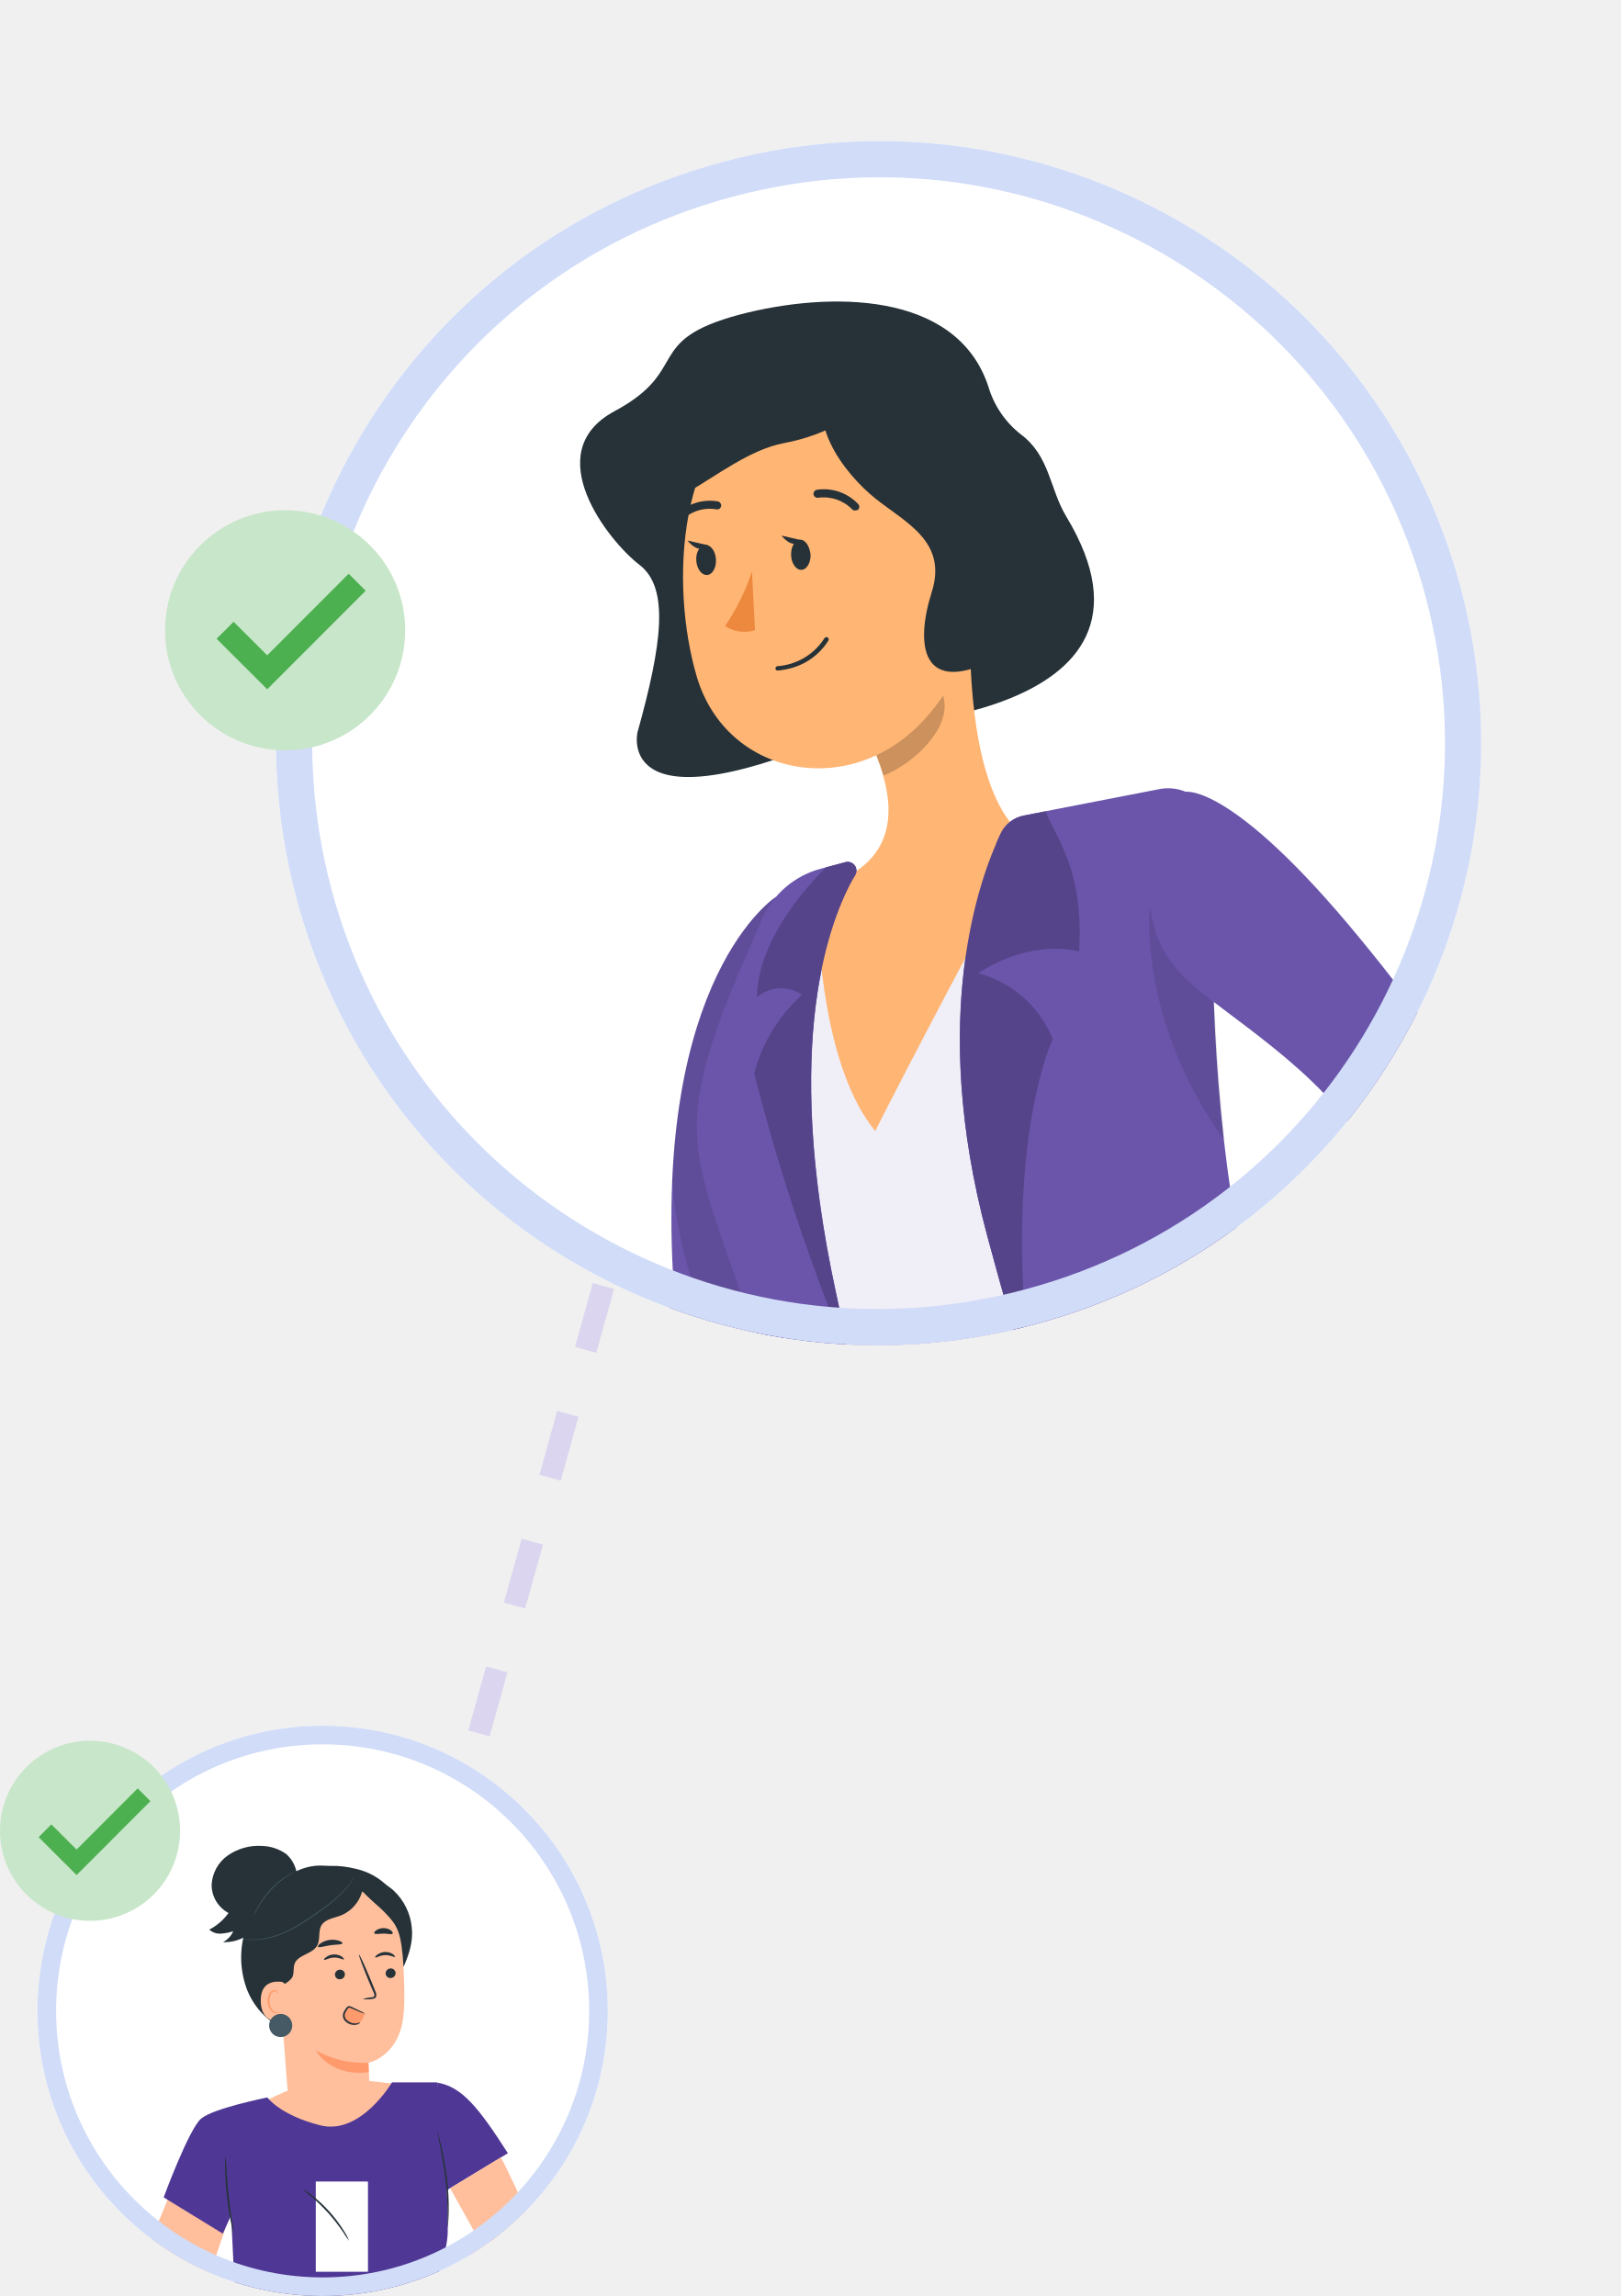
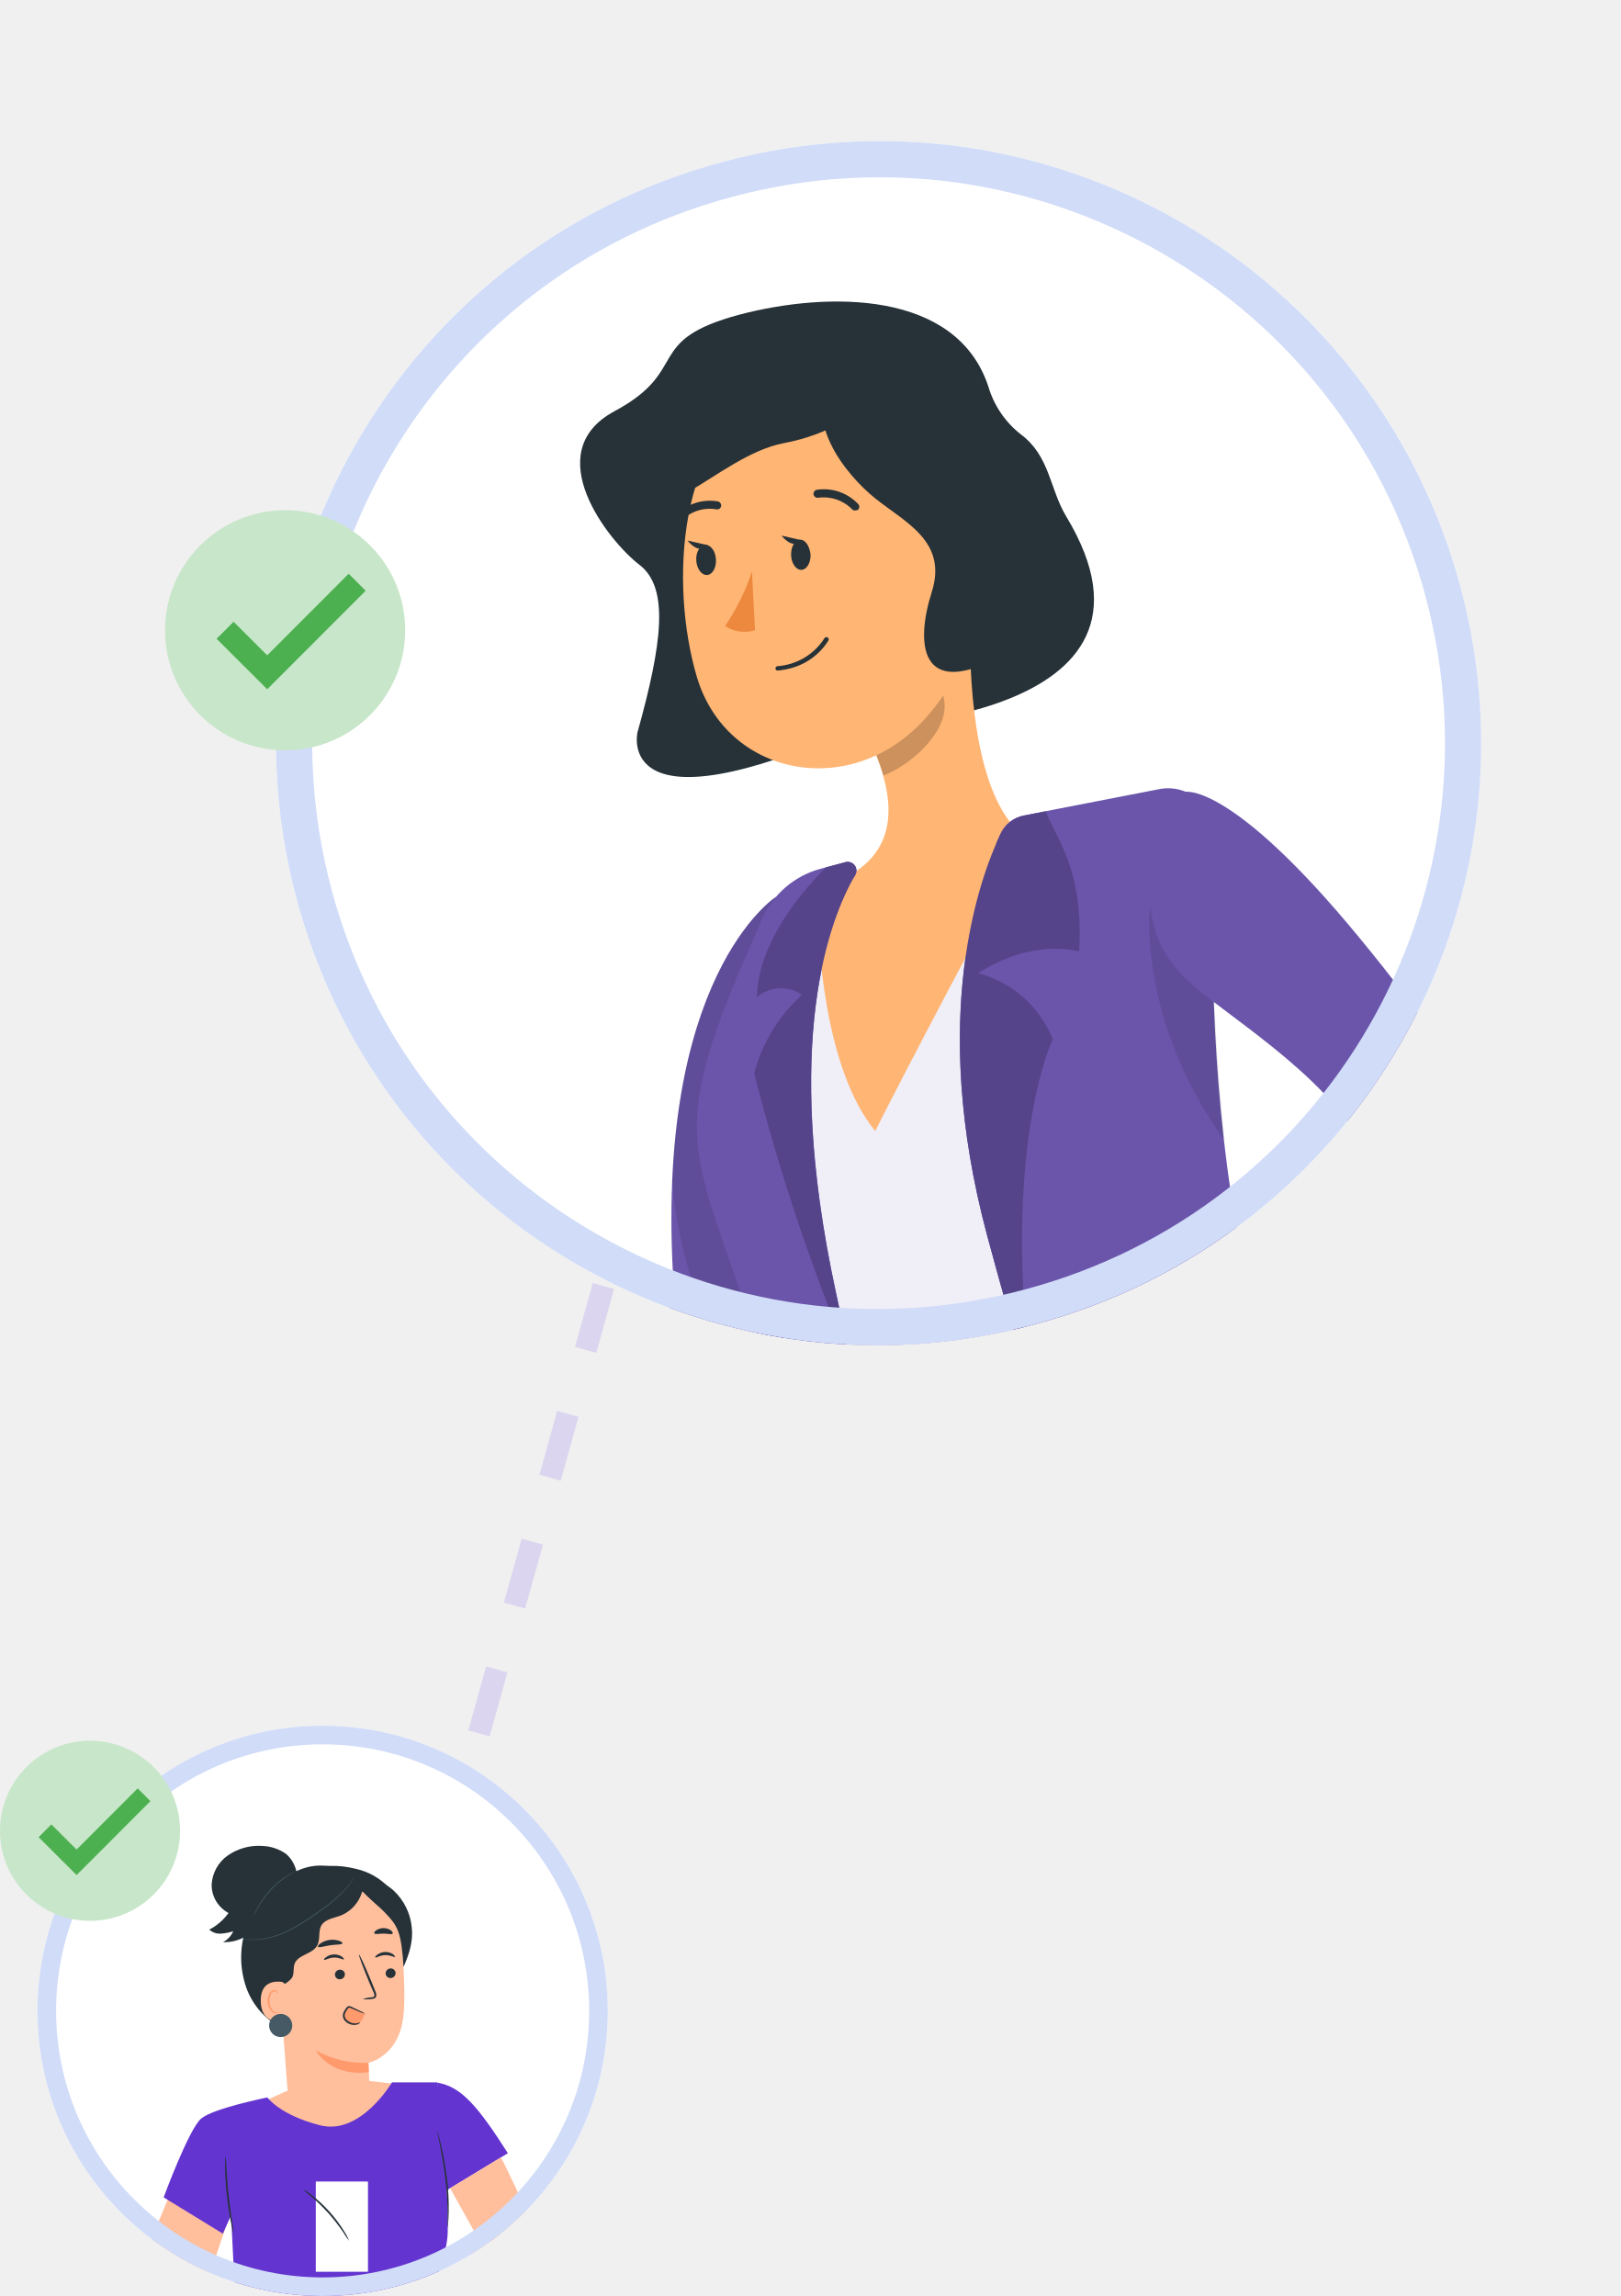
<svg xmlns="http://www.w3.org/2000/svg" width="216" height="306" viewBox="0 0 216 306" fill="none">
  <line x1="80.419" y1="171.395" x2="63.42" y2="232.507" stroke="url(#paint0_linear_7842_6908)" stroke-opacity="0.5" stroke-width="2.946" stroke-dasharray="8.84 8.84" />
  <g clip-path="url(#clip0_7842_6908)">
    <rect x="18.777" y="42.359" width="160.59" height="160.398" rx="80.199" transform="rotate(-15 18.7773 42.3594)" fill="white" />
    <path d="M115.404 219.678C115.404 219.678 126.036 293.733 141.795 362.133C141.795 362.133 167.004 362.544 226.085 336.471C222.109 328.049 219.247 319.145 217.572 309.983C212.789 284.96 212.89 256.373 198.303 232.789C182.164 206.736 170.899 201.225 170.899 201.225L116.736 213.169L115.404 219.678Z" fill="#263238" />
    <path d="M108.347 118.209L153.327 107.415C154.1 107.221 154.907 107.211 155.683 107.387C156.46 107.563 157.184 107.92 157.797 108.428C158.41 108.937 158.894 109.582 159.211 110.313C159.528 111.043 159.668 111.838 159.619 112.633C158.807 128.127 158.955 167.361 177.062 205.191L114.49 221.957L97.814 163.504C97.814 163.504 89.592 152.388 103.259 122.509C103.728 121.455 104.429 120.521 105.31 119.776C106.191 119.032 107.229 118.496 108.347 118.209Z" fill="#6A55AB" />
    <path opacity="0.9" d="M108.347 118.209L153.327 107.415C154.1 107.221 154.907 107.211 155.683 107.387C156.46 107.563 157.184 107.92 157.797 108.428C158.41 108.937 158.894 109.582 159.211 110.313C159.528 111.043 159.668 111.838 159.619 112.633C158.807 128.127 158.955 167.361 177.062 205.191L114.49 221.957L97.814 163.504C97.814 163.504 89.592 152.388 103.259 122.509C103.728 121.455 104.429 120.521 105.31 119.776C106.191 119.032 107.229 118.496 108.347 118.209Z" fill="white" />
    <path d="M62.568 177.225L48.879 175.842L42.227 167.521C42.022 167.265 41.779 167.041 41.508 166.858L27.752 157.138C27.39 156.889 26.951 156.78 26.514 156.829C26.078 156.879 25.674 157.084 25.377 157.407C25.211 157.591 25.085 157.808 25.007 158.043C24.93 158.279 24.901 158.527 24.925 158.774C24.948 159.021 25.023 159.26 25.143 159.477C25.264 159.693 25.428 159.882 25.626 160.032L33.076 165.656L33.61 176C33.657 176.846 33.9 177.67 34.318 178.407C34.737 179.144 35.321 179.774 36.024 180.247L37.258 181.07C37.828 181.454 38.465 181.728 39.135 181.878L47.097 183.607L60.649 186.373L62.568 177.225Z" fill="#FFB573" />
    <path d="M103.391 119.537C103.391 119.537 86.999 130.116 89.803 171.627C89.842 172.245 89.752 172.864 89.538 173.445C89.324 174.026 88.992 174.555 88.561 175C88.13 175.444 87.612 175.794 87.038 176.026C86.464 176.258 85.849 176.368 85.23 176.348L55.584 175.098L54.679 186.072C54.679 186.072 87.231 198.167 99.256 191.904C111.28 185.64 103.391 119.537 103.391 119.537Z" fill="#6A55AB" />
    <path opacity="0.1" d="M89.579 157.359C89.967 162.33 90.992 167.231 92.63 171.94C95.045 178.581 96.99 185.384 98.451 192.298C98.73 192.195 99.001 192.076 99.264 191.94C111.289 185.677 103.391 119.541 103.391 119.541C103.391 119.541 90.844 127.639 89.579 157.359Z" fill="black" />
    <path d="M142.087 68.808C139.879 65.134 139.928 60.752 136.005 57.853C133.951 56.233 132.453 54.014 131.717 51.504C127.472 38.659 110.34 38.844 98.582 41.925C85.617 45.399 92.149 49.294 81.897 54.803C71.645 60.311 81.215 72.219 85.215 75.272C89.214 78.326 88.273 85.709 84.96 97.608C84.96 97.608 81.674 111.439 114.192 96.924C114.192 96.924 158.697 96.29 142.087 68.808Z" fill="#263238" />
    <path d="M129.307 83.857C129.156 92.164 130.223 107.172 136.735 111.579C131.294 117.647 125.084 122.977 118.262 127.436C107.976 121.662 111.94 117.279 111.94 117.279C120.501 113.482 118.969 105.678 116.37 99.698L129.307 83.857Z" fill="#FFB573" />
    <path opacity="0.2" d="M125.887 93.73C125.701 92.254 125.314 90.811 124.737 89.441L116.395 99.663C116.923 100.864 117.371 102.099 117.735 103.359C121.381 101.963 126.195 97.684 125.887 93.73Z" fill="black" />
    <path d="M129.769 68.892C129.639 82.56 129.879 88.351 123.369 95.689C113.57 106.739 96.826 103.605 92.861 90.178C89.291 78.096 90.07 57.717 103.131 51.666C106 50.28 109.178 49.656 112.358 49.854C115.538 50.052 118.614 51.065 121.29 52.795C123.965 54.526 126.151 56.915 127.636 59.734C129.121 62.553 129.856 65.707 129.769 68.892Z" fill="#FFB573" />
    <path d="M133.561 79.499C132.932 82.064 131.313 84.277 129.058 85.652C126.041 87.439 123.637 84.99 123.692 81.672C123.748 78.685 125.401 74.222 128.775 73.703C129.965 73.582 131.154 73.936 132.083 74.69C133.012 75.443 133.605 76.534 133.732 77.723C133.785 78.32 133.727 78.922 133.561 79.499Z" fill="#FFB573" />
    <path d="M117.25 44.656C120.541 48.004 116.646 56.755 104.453 59.061C95.26 60.825 86.343 73.404 84.61 62.63C82.98 52.894 104.602 42.592 117.25 44.656Z" fill="#263238" />
    <path d="M111.405 49.204C106.332 55.58 112.715 63.29 116.717 66.482C120.718 69.675 126.317 72.177 124.174 78.921C122.031 85.665 122.491 93.25 133.28 87.528C144.068 81.805 139.835 71.876 134.278 63.857C128.721 55.838 117.433 41.629 111.405 49.204Z" fill="#263238" />
    <path d="M100.216 76.154C99.364 78.738 98.156 81.191 96.629 83.442C97.214 83.82 97.874 84.066 98.564 84.162C99.254 84.258 99.957 84.202 100.623 83.998L100.216 76.154Z" fill="#ED893E" />
    <path d="M114.103 68.007C114.195 68.008 114.285 67.984 114.364 67.937C114.463 67.833 114.519 67.696 114.52 67.552C114.52 67.409 114.466 67.271 114.367 67.167C113.667 66.43 112.799 65.873 111.837 65.543C110.876 65.213 109.849 65.121 108.844 65.273C108.704 65.31 108.584 65.398 108.507 65.519C108.429 65.64 108.4 65.786 108.425 65.927C108.46 66.062 108.545 66.179 108.662 66.254C108.779 66.329 108.921 66.358 109.058 66.335C109.893 66.224 110.742 66.311 111.537 66.59C112.331 66.869 113.049 67.332 113.631 67.941C113.699 67.987 113.777 68.017 113.859 68.028C113.941 68.04 114.024 68.032 114.103 68.007Z" fill="#263238" />
    <path d="M90.606 69.415C90.696 69.406 90.784 69.383 90.867 69.345C91.459 68.757 92.181 68.317 92.975 68.062C93.77 67.806 94.613 67.743 95.437 67.876C95.506 67.895 95.578 67.9 95.65 67.89C95.721 67.881 95.789 67.858 95.851 67.822C95.913 67.785 95.967 67.737 96.01 67.68C96.053 67.623 96.085 67.558 96.102 67.488C96.129 67.347 96.103 67.202 96.028 67.079C95.954 66.957 95.836 66.867 95.698 66.828C94.696 66.655 93.667 66.724 92.697 67.029C91.726 67.335 90.843 67.868 90.121 68.584C90.067 68.63 90.022 68.687 89.99 68.751C89.957 68.815 89.938 68.884 89.933 68.956C89.927 69.027 89.936 69.099 89.959 69.166C89.981 69.234 90.017 69.297 90.064 69.351C90.135 69.427 90.226 69.482 90.326 69.511C90.426 69.539 90.532 69.54 90.632 69.513L90.606 69.415Z" fill="#263238" />
    <path d="M108.024 73.88C108.075 74.985 107.533 75.899 106.83 75.948C106.126 75.996 105.473 75.123 105.433 73.997C105.394 72.872 105.919 71.962 106.627 71.93C107.335 71.897 107.886 72.781 108.024 73.88Z" fill="#263238" />
    <path d="M95.416 74.567C95.484 75.667 94.947 76.598 94.222 76.635C93.498 76.671 92.865 75.81 92.793 74.693C92.721 73.576 93.284 72.674 93.987 72.625C94.691 72.577 95.377 73.441 95.416 74.567Z" fill="#263238" />
    <path d="M94.326 72.661L91.625 72.039C91.625 72.039 93.104 74.037 94.326 72.661Z" fill="#263238" />
    <path d="M106.857 72.005L104.156 71.383C104.156 71.383 105.635 73.381 106.857 72.005Z" fill="#263238" />
    <path d="M136.468 108.676C135.804 108.8 135.178 109.079 134.641 109.49C134.104 109.901 133.672 110.433 133.379 111.042C130.598 116.838 123.71 135.358 131.553 164.63C137.81 187.982 145.076 209.683 149.382 221.97C149.827 223.251 150.549 224.418 151.497 225.388C152.445 226.358 153.595 227.106 154.866 227.581C156.136 228.055 157.496 228.243 158.847 228.131C160.199 228.02 161.509 227.611 162.685 226.935L186.554 213.216C186.554 213.216 169.573 190.413 164.659 162.681C161.234 143.376 161.372 122.365 161.769 111.387C161.804 110.469 161.632 109.554 161.264 108.711C160.896 107.869 160.342 107.121 159.643 106.523C158.945 105.925 158.121 105.492 157.232 105.258C156.343 105.024 155.412 104.994 154.51 105.17L136.468 108.676Z" fill="#6A55AB" />
    <path d="M112.681 114.899C112.904 114.837 113.14 114.844 113.359 114.918C113.579 114.991 113.771 115.129 113.912 115.312C114.053 115.496 114.137 115.717 114.151 115.948C114.166 116.179 114.112 116.409 113.995 116.609C110.616 122.391 104.177 138.675 111.382 172.086C117.574 200.804 121.699 221.092 123.851 231.666C124.035 232.591 123.992 233.546 123.727 234.451C123.461 235.356 122.98 236.183 122.326 236.861C121.671 237.54 120.862 238.05 119.968 238.348C119.073 238.646 118.12 238.723 117.189 238.572L114.779 238.187C114.779 238.187 113.916 221.919 103.979 188.489C94.043 155.059 88.49 154.816 97.241 132.616C98.097 130.464 100.041 125.976 101.602 122.411C102.315 120.807 103.376 119.381 104.708 118.238C106.04 117.095 107.611 116.263 109.305 115.803L112.681 114.899Z" fill="#6A55AB" />
    <path d="M137.582 111.215L108.81 118.121C108.912 126.326 109.988 142.607 116.64 150.734C116.632 150.702 127.609 129.181 137.582 111.215Z" fill="#FFB573" />
    <path d="M150.174 204.2L169.174 195.788L170.426 197.2C170.783 197.63 171.036 198.136 171.164 198.68C171.291 199.224 171.291 199.79 171.161 200.333C171.032 200.877 170.778 201.383 170.42 201.811C170.061 202.239 169.607 202.578 169.095 202.801L156.538 208.123C155.788 208.444 154.951 208.497 154.166 208.275C153.381 208.053 152.696 207.568 152.226 206.901L150.174 204.2Z" fill="#6A55AB" />
    <path opacity="0.2" d="M150.174 204.2L169.174 195.788L170.426 197.2C170.783 197.63 171.036 198.136 171.164 198.68C171.291 199.224 171.291 199.79 171.161 200.333C171.032 200.877 170.778 201.383 170.42 201.811C170.061 202.239 169.607 202.578 169.095 202.801L156.538 208.123C155.788 208.444 154.951 208.497 154.166 208.275C153.381 208.053 152.696 207.568 152.226 206.901L150.174 204.2Z" fill="black" />
    <path d="M185.648 186.529L183.769 198.305L175.842 207.858C175.339 208.462 175.035 209.207 174.97 209.99C174.904 210.774 175.082 211.558 175.478 212.237C175.753 212.717 176.127 213.132 176.575 213.454C177.023 213.777 177.535 214.001 178.077 214.11L184.034 215.276C184.952 215.46 185.906 215.303 186.717 214.835C187.527 214.367 188.14 213.619 188.439 212.732L190.624 206.274C190.974 205.221 191.109 204.109 191.023 203.003L190.771 200.17L194.436 187.757L185.648 186.529Z" fill="#FFB573" />
    <path opacity="0.1" d="M157.258 117.825L153.203 121.219C153.203 121.219 151.695 136.007 163.215 152.059C162.058 141.331 161.543 130.543 161.672 119.753L157.258 117.825Z" fill="black" />
    <path d="M130.359 129.704C137.813 124.91 143.812 126.816 143.812 126.816C144.452 116.158 141.04 112.231 139.349 108.139L136.476 108.699C135.811 108.824 135.186 109.103 134.649 109.514C134.112 109.925 133.68 110.456 133.387 111.065C130.605 116.862 123.718 135.382 131.561 164.653C133.549 172.073 135.624 179.295 137.709 186.164C133.19 153.188 140.303 138.506 140.303 138.506C139.45 136.362 138.107 134.449 136.379 132.92C134.652 131.391 132.59 130.29 130.359 129.704Z" fill="#6A55AB" />
    <path d="M112.687 114.901L110.078 115.6C106.139 119.557 101.046 125.99 100.86 132.926C101.682 132.205 102.723 131.779 103.815 131.718C104.907 131.656 105.989 131.963 106.887 132.588C103.795 135.38 101.58 139.009 100.51 143.035C103.846 156.168 108.147 169.036 113.378 181.535C112.737 178.491 112.074 175.365 111.356 172.097C104.151 138.686 110.622 122.393 113.969 116.62C114.084 116.422 114.139 116.195 114.126 115.967C114.113 115.739 114.033 115.52 113.897 115.336C113.76 115.153 113.572 115.014 113.357 114.937C113.142 114.859 112.909 114.847 112.687 114.901Z" fill="#6A55AB" />
    <path opacity="0.2" d="M130.359 129.704C137.813 124.91 143.812 126.816 143.812 126.816C144.452 116.158 141.04 112.231 139.349 108.139L136.476 108.699C135.811 108.824 135.186 109.103 134.649 109.514C134.112 109.925 133.68 110.456 133.387 111.065C130.605 116.862 123.718 135.382 131.561 164.653C133.549 172.073 135.624 179.295 137.709 186.164C133.19 153.188 140.303 138.506 140.303 138.506C139.45 136.362 138.107 134.449 136.379 132.92C134.652 131.391 132.59 130.29 130.359 129.704Z" fill="black" />
    <path opacity="0.2" d="M112.687 114.901L110.078 115.6C106.139 119.557 101.046 125.99 100.86 132.926C101.682 132.205 102.723 131.779 103.815 131.718C104.907 131.656 105.989 131.963 106.887 132.588C103.795 135.38 101.58 139.009 100.51 143.035C103.846 156.168 108.147 169.036 113.378 181.535C112.737 178.491 112.074 175.365 111.356 172.097C104.151 138.686 110.622 122.393 113.969 116.62C114.084 116.422 114.139 116.195 114.126 115.967C114.113 115.739 114.033 115.52 113.897 115.336C113.76 115.153 113.572 115.014 113.357 114.937C113.142 114.859 112.909 114.847 112.687 114.901Z" fill="black" />
    <path d="M157.976 105.534C157.976 105.534 164.088 104.211 181.17 124.977C198.253 145.743 206.949 160.979 193.712 193.767L183.623 191.926C183.623 191.926 186.996 167.723 183.578 156.859C180.16 145.995 167.02 137.788 160.029 132.18C155.197 128.301 148.796 121.242 157.976 105.534Z" fill="#6A55AB" />
    <path d="M105.327 89.075C104.78 89.22 104.222 89.317 103.657 89.365C103.619 89.369 103.581 89.365 103.544 89.354C103.507 89.343 103.473 89.324 103.443 89.3C103.414 89.275 103.39 89.245 103.372 89.21C103.355 89.176 103.344 89.139 103.342 89.1C103.342 89.025 103.368 88.952 103.417 88.894C103.465 88.837 103.532 88.798 103.607 88.785C104.867 88.698 106.089 88.317 107.176 87.674C108.263 87.031 109.185 86.142 109.867 85.08C109.885 85.044 109.91 85.012 109.94 84.986C109.971 84.96 110.006 84.939 110.044 84.927C110.082 84.914 110.122 84.909 110.162 84.912C110.202 84.915 110.241 84.926 110.277 84.944C110.312 84.962 110.344 84.987 110.371 85.017C110.397 85.047 110.417 85.082 110.429 85.12C110.442 85.158 110.447 85.198 110.444 85.238C110.441 85.278 110.431 85.317 110.413 85.353C109.262 87.204 107.439 88.537 105.327 89.075Z" fill="#263238" />
  </g>
  <rect x="21.731" y="44.065" width="155.766" height="155.574" rx="77.787" transform="rotate(-15 21.7314 44.0649)" stroke="#D1DCF8" stroke-width="4.824" />
  <path d="M54 84C54 92.836 46.836 100 38 100C29.164 100 22 92.836 22 84C22 75.164 29.164 68 38 68C46.836 68 54 75.164 54 84Z" fill="#C8E6C9" />
  <path d="M46.467 76.469L35.611 87.338L31.13 82.869L28.867 85.131L35.614 91.862L48.73 78.731L46.467 76.469Z" fill="#4CAF50" />
  <g clip-path="url(#clip1_7842_6908)">
    <rect x="5" y="230" width="76" height="76" rx="38" fill="white" />
    <path d="M22.944 291.727L18.296 302.912L9.862 297.708L6.387 301.211C6.387 301.211 16.876 313.352 21.816 312.496C25.455 311.878 30.004 297.03 30.004 297.03L22.944 291.727Z" fill="#FFBF9D" />
    <path d="M9.821 298.333C9.971 297.198 9.822 296.044 9.389 294.985C8.679 293.488 8.129 292.424 7.774 291.56C7.419 290.695 7.064 290.099 6.478 290.927C5.891 291.755 6.278 292.82 6.673 293.529C7.069 294.239 7.501 294.589 6.792 294.944C6.082 295.299 4.19 294.553 3.284 294.08C1.926 293.47 0.517 292.981 -0.928 292.62C-2.07 292.347 -2.347 292.897 -2.347 292.897C-2.504 292.769 -2.69 292.68 -2.889 292.639C-3.088 292.598 -3.293 292.605 -3.489 292.66C-3.58 292.672 -3.668 292.705 -3.744 292.756C-3.821 292.808 -3.884 292.877 -3.928 292.958C-3.972 293.039 -3.997 293.129 -4 293.221C-4.002 293.313 -3.983 293.405 -3.944 293.488L-3.63 293.761C-3.717 293.832 -3.789 293.92 -3.839 294.021C-3.889 294.121 -3.917 294.232 -3.921 294.344C-3.924 294.457 -3.903 294.568 -3.859 294.672C-3.815 294.776 -3.749 294.868 -3.666 294.944C-3.038 295.535 -0.004 297.218 -0.004 297.218C-0.004 297.218 -2.438 296.072 -3.029 296.149C-3.621 296.227 -3.484 296.864 -3.157 297.059C-2.829 297.255 2.593 300.13 3.303 300.644C4.012 301.158 7.151 301.867 7.151 301.867L9.821 298.333Z" fill="#FFBF9D" />
    <path d="M7.009 298.585C7.009 298.585 6.791 298.467 6.613 298.13C6.394 297.688 6.317 297.189 6.39 296.702C6.47 296.226 6.623 295.765 6.845 295.337C7.009 295.014 7.132 294.823 7.159 294.837C7.186 294.85 7.123 295.064 7 295.405C6.836 295.835 6.717 296.28 6.645 296.733C6.579 297.179 6.626 297.634 6.781 298.057C6.891 298.376 7.036 298.558 7.009 298.585Z" fill="#FF9A6C" />
    <path d="M20.217 306.225C19.69 305.788 19.263 305.243 18.962 304.628C18.595 304.052 18.358 303.404 18.266 302.727C18.334 302.704 18.63 303.555 19.175 304.515C19.721 305.474 20.272 306.18 20.217 306.225Z" fill="#FF9A6C" />
    <path d="M43.399 248.667C40.916 248.422 38.823 249.518 36.854 251.042C34.888 252.608 33.448 254.738 32.728 257.146C31.916 259.665 31.947 262.379 32.814 264.879C33.255 266.12 33.943 267.259 34.836 268.226C35.73 269.194 36.811 269.969 38.014 270.506C41.316 271.907 45.36 271.056 48.066 268.687C50.773 266.317 52.16 262.65 52.042 259.061C52.003 256.57 51.178 254.155 49.686 252.161C48.935 251.175 47.989 250.355 46.908 249.75C45.826 249.145 44.632 248.769 43.399 248.645" fill="#263238" />
    <path d="M36.995 257.495C37.29 256.531 37.076 255.494 37.149 254.488C37.313 252.278 38.969 250.394 40.938 249.403C42.781 248.493 45.11 248.493 47.448 249.071C49.071 249.44 50.554 250.265 51.724 251.45C52.472 252.256 53.016 253.23 53.31 254.289C53.605 255.349 53.641 256.464 53.416 257.541L42.098 256.685C41.159 257.68 40.063 258.514 38.855 259.155C38.5 259.344 38.102 259.436 37.7 259.424C37.501 259.411 37.31 259.343 37.149 259.226C36.988 259.109 36.864 258.949 36.79 258.764C36.644 258.368 36.867 257.914 36.995 257.495Z" fill="#263238" />
    <path d="M47.908 252.134L38.269 254.886C37.814 254.945 37.397 255.175 37.103 255.528C36.81 255.882 36.661 256.333 36.686 256.792L38.274 277.958C38.383 279.404 38.965 280.774 39.93 281.856L40.949 282.993C41.48 283.598 42.154 284.06 42.909 284.338C43.664 284.617 44.476 284.702 45.273 284.587C46.069 284.472 46.824 284.159 47.47 283.679C48.115 283.198 48.63 282.564 48.968 281.833C49.053 281.652 49.116 281.461 49.155 281.265C49.155 281.074 49.214 280.942 49.214 280.783L49.255 278.704C49.218 276.812 49.1 274.896 49.105 274.915C49.109 274.933 53.071 274.128 53.74 268.897C54.072 266.299 53.813 262.073 53.49 258.594C53.199 255.478 51.011 251.711 47.908 252.134Z" fill="#FFBF9D" />
    <path d="M52.723 262.929C52.731 263.103 52.67 263.273 52.553 263.403C52.437 263.532 52.274 263.61 52.1 263.621C52.016 263.631 51.93 263.624 51.848 263.6C51.767 263.576 51.691 263.536 51.625 263.482C51.559 263.428 51.505 263.361 51.465 263.286C51.426 263.211 51.402 263.128 51.395 263.043C51.388 262.869 51.449 262.698 51.565 262.568C51.681 262.438 51.844 262.359 52.018 262.347C52.103 262.338 52.188 262.347 52.27 262.371C52.352 262.396 52.427 262.436 52.493 262.491C52.559 262.545 52.613 262.611 52.652 262.687C52.692 262.762 52.716 262.845 52.723 262.929Z" fill="#263238" />
    <path d="M52.655 260.813C52.573 260.904 52.059 260.545 51.34 260.567C50.621 260.59 50.107 260.968 50.026 260.881C49.944 260.795 50.066 260.681 50.289 260.508C50.595 260.284 50.961 260.159 51.34 260.149C51.713 260.14 52.08 260.247 52.391 260.454C52.591 260.613 52.655 260.772 52.655 260.813Z" fill="#263238" />
    <path d="M45.966 263.094C45.973 263.267 45.913 263.436 45.797 263.566C45.681 263.695 45.52 263.774 45.347 263.785C45.262 263.795 45.176 263.788 45.094 263.765C45.012 263.741 44.936 263.701 44.87 263.647C44.804 263.593 44.749 263.526 44.709 263.451C44.669 263.375 44.645 263.293 44.637 263.208C44.63 263.033 44.691 262.863 44.807 262.733C44.924 262.603 45.086 262.523 45.261 262.512C45.345 262.502 45.431 262.51 45.513 262.534C45.594 262.559 45.67 262.599 45.736 262.654C45.802 262.708 45.856 262.775 45.896 262.851C45.935 262.926 45.959 263.009 45.966 263.094Z" fill="#263238" />
    <path d="M45.835 261.137C45.753 261.228 45.239 260.869 44.52 260.892C43.801 260.914 43.288 261.292 43.206 261.206C43.124 261.119 43.242 261.01 43.469 260.833C43.774 260.608 44.142 260.484 44.52 260.478C44.892 260.464 45.259 260.569 45.566 260.778C45.78 260.942 45.862 261.096 45.835 261.137Z" fill="#263238" />
    <path d="M48.349 266.436C48.724 266.305 49.113 266.223 49.509 266.19C49.691 266.19 49.864 266.127 49.891 265.999C49.899 265.809 49.85 265.62 49.75 265.458C49.563 265.003 49.368 264.548 49.168 264.093C48.353 262.128 47.758 260.509 47.835 260.477C47.912 260.445 48.64 262.01 49.454 263.975L50.014 265.367C50.138 265.583 50.18 265.837 50.132 266.081C50.108 266.147 50.069 266.206 50.019 266.254C49.968 266.302 49.907 266.338 49.841 266.359C49.739 266.39 49.633 266.408 49.527 266.413C49.137 266.47 48.741 266.478 48.349 266.436Z" fill="#263238" />
    <path d="M49.109 274.917C46.66 275.028 44.229 274.457 42.086 273.266C42.086 273.266 43.946 276.818 49.141 276.172L49.109 274.917Z" fill="#FF9A6C" />
    <path d="M45.638 259.003C45.569 259.203 44.85 259.13 44.014 259.257C43.177 259.385 42.499 259.635 42.38 259.462C42.326 259.38 42.44 259.194 42.708 259.007C43.068 258.763 43.479 258.604 43.909 258.543C44.34 258.483 44.779 258.522 45.192 258.657C45.506 258.762 45.665 258.912 45.638 259.003Z" fill="#263238" />
    <path d="M52.33 257.701C52.212 257.865 51.712 257.701 51.116 257.701C50.52 257.701 50.019 257.842 49.897 257.674C49.846 257.596 49.897 257.428 50.133 257.269C50.423 257.073 50.764 256.969 51.113 256.969C51.463 256.969 51.804 257.073 52.094 257.269C52.312 257.451 52.385 257.619 52.33 257.701Z" fill="#263238" />
    <path d="M35.115 256.063C35.92 253.01 40.069 248.643 43.225 248.712L48.393 251.473C48.271 252.337 47.919 253.152 47.373 253.832C46.827 254.512 46.107 255.033 45.291 255.339C44.413 255.653 43.348 255.794 42.857 256.572C42.366 257.35 42.73 258.496 42.266 259.301C41.629 260.452 39.723 260.493 39.263 261.721C39.059 262.258 39.209 262.881 39 263.418C38.718 264.128 36.998 265.097 36.27 264.905C35.542 264.714 35.465 263.468 35.197 262.831C34.861 262.112 34.782 261.3 34.974 260.53C35.21 259.078 34.728 257.532 35.115 256.063Z" fill="#263238" />
    <path d="M38.431 265.468C38.431 265.082 37.945 264.181 37.558 264.136C36.53 264.004 34.692 264.136 34.751 266.742C34.838 270.29 38.39 269.471 38.39 269.371C38.39 269.271 38.477 266.806 38.431 265.468Z" fill="#FFBF9D" />
    <path d="M37.272 268.064C37.272 268.064 37.209 268.109 37.109 268.159C36.963 268.218 36.8 268.218 36.654 268.159C36.276 268.032 35.949 267.445 35.912 266.795C35.894 266.483 35.947 266.172 36.067 265.885C36.096 265.772 36.153 265.669 36.233 265.584C36.312 265.499 36.412 265.435 36.522 265.398C36.592 265.377 36.667 265.382 36.735 265.411C36.802 265.44 36.857 265.492 36.89 265.557C36.94 265.657 36.918 265.73 36.936 265.735C36.954 265.739 37.013 265.671 36.981 265.525C36.955 265.44 36.905 265.364 36.836 265.307C36.786 265.271 36.73 265.245 36.671 265.231C36.612 265.217 36.55 265.215 36.49 265.225C36.345 265.257 36.211 265.326 36.1 265.425C35.99 265.524 35.906 265.649 35.858 265.789C35.715 266.101 35.65 266.443 35.667 266.785C35.708 267.5 36.09 268.15 36.604 268.296C36.7 268.322 36.8 268.326 36.898 268.308C36.995 268.29 37.088 268.25 37.168 268.191C37.268 268.15 37.286 268.068 37.272 268.064Z" fill="#FF9A6C" />
    <path d="M47.285 250.498C47.713 251.917 50.014 253.614 51.07 254.669C53.053 256.68 53.462 257.366 53.776 262.152C54.527 260.441 55.077 258.777 54.882 256.916C54.712 255.033 53.857 253.277 52.48 251.981C51.789 251.347 50.96 250.882 50.058 250.624C49.156 250.366 48.207 250.321 47.285 250.493" fill="#263238" />
    <path d="M38.144 247.093C37.217 246.435 36.118 246.062 34.982 246.019C33.349 245.9 31.725 246.343 30.379 247.274C29.741 247.717 29.214 248.299 28.837 248.978C28.46 249.656 28.244 250.412 28.204 251.186C28.201 251.959 28.408 252.719 28.804 253.382C29.2 254.046 29.77 254.589 30.452 254.953C29.788 255.886 28.909 256.645 27.891 257.168C28.097 257.355 28.34 257.499 28.603 257.592C28.866 257.684 29.145 257.722 29.424 257.705C29.987 257.671 30.544 257.564 31.079 257.386C30.81 258.016 30.327 258.53 29.715 258.838C30.648 258.879 31.576 258.677 32.408 258.251C33.218 257.833 33.972 257.314 34.65 256.704C36.761 254.983 38.455 252.806 39.604 250.336C39.605 249.723 39.475 249.116 39.223 248.557C38.971 247.998 38.603 247.498 38.144 247.093Z" fill="#263238" />
    <path d="M38.948 269.843C38.968 270.147 38.899 270.451 38.747 270.715C38.596 270.98 38.369 271.193 38.096 271.329C37.823 271.465 37.516 271.517 37.214 271.478C36.911 271.439 36.627 271.312 36.397 271.112C36.167 270.911 36.002 270.648 35.921 270.354C35.841 270.059 35.85 269.748 35.947 269.459C36.044 269.17 36.224 268.916 36.465 268.729C36.706 268.543 36.997 268.431 37.301 268.41C37.503 268.396 37.706 268.422 37.899 268.486C38.091 268.55 38.269 268.652 38.422 268.785C38.574 268.918 38.7 269.08 38.79 269.262C38.88 269.443 38.934 269.641 38.948 269.843Z" fill="#455A64" />
    <path d="M33.754 255.433C35.178 252.222 37.393 250.239 39.544 249.352L33.754 255.433Z" fill="#263238" />
    <path d="M39.544 249.352C39.449 249.412 39.349 249.463 39.244 249.506C39.049 249.602 38.789 249.747 38.439 249.961C37.579 250.491 36.796 251.139 36.115 251.885C35.433 252.632 34.84 253.455 34.345 254.337C34.159 254.678 34.009 254.956 33.913 255.151C33.867 255.254 33.814 255.352 33.754 255.447C33.784 255.338 33.825 255.233 33.877 255.133C33.959 254.928 34.1 254.646 34.282 254.301C34.762 253.402 35.352 252.567 36.037 251.812C36.724 251.058 37.522 250.413 38.403 249.897C38.669 249.743 38.944 249.605 39.226 249.483C39.33 249.433 39.436 249.389 39.544 249.352Z" fill="#455A64" />
    <path d="M31.859 258.292C31.859 258.292 31.859 258.292 31.905 258.292L32.041 258.319C32.16 258.347 32.337 258.379 32.564 258.415C33.208 258.505 33.86 258.517 34.507 258.451C35.466 258.35 36.406 258.116 37.3 257.755C38.394 257.309 39.442 256.757 40.429 256.109C41.489 255.431 42.476 254.744 43.354 254.107C44.131 253.535 44.866 252.907 45.551 252.229C46.011 251.768 46.434 251.272 46.816 250.746C46.952 250.564 47.052 250.409 47.121 250.291L47.198 250.177L47.225 250.141C47.225 250.141 47.225 250.141 47.225 250.186L47.153 250.304C47.066 250.462 46.971 250.614 46.866 250.759C46.496 251.297 46.08 251.802 45.624 252.269C44.943 252.96 44.21 253.597 43.431 254.175C42.554 254.83 41.566 255.508 40.502 256.191C39.507 256.841 38.452 257.392 37.35 257.837C36.447 258.196 35.497 258.424 34.529 258.515C33.877 258.575 33.22 258.552 32.574 258.447C32.346 258.406 32.173 258.365 32.055 258.333L31.923 258.292H31.859Z" fill="#455A64" />
    <path d="M48.625 268.421C48.508 268.727 48.355 269.019 48.17 269.29C47.977 269.562 47.696 269.76 47.374 269.849C47.17 269.888 46.96 269.88 46.759 269.827C46.558 269.773 46.372 269.675 46.214 269.54C46.025 269.397 45.885 269.198 45.814 268.971C45.771 268.753 45.794 268.526 45.882 268.321C45.972 268.119 46.082 267.927 46.21 267.748C46.269 267.638 46.361 267.551 46.474 267.498C46.605 267.468 46.742 267.488 46.86 267.552C47.511 267.807 48.02 268.13 48.648 268.421" fill="#FF9A6C" />
    <path d="M47.991 269.567C47.991 269.567 47.941 269.658 47.786 269.744C47.561 269.852 47.311 269.894 47.063 269.867C46.688 269.831 46.335 269.671 46.062 269.412C45.887 269.26 45.764 269.056 45.712 268.83C45.669 268.584 45.709 268.331 45.826 268.111C45.935 267.906 46.064 267.712 46.212 267.533C46.255 267.476 46.312 267.43 46.377 267.402C46.442 267.373 46.514 267.362 46.585 267.37C46.697 267.391 46.804 267.429 46.904 267.483L47.85 267.938C48.15 268.056 48.436 268.208 48.7 268.393C48.385 268.324 48.079 268.215 47.791 268.07L46.822 267.661C46.744 267.618 46.659 267.589 46.572 267.574C46.499 267.574 46.458 267.574 46.394 267.661C46.264 267.828 46.148 268.006 46.048 268.193C45.951 268.365 45.916 268.566 45.948 268.761C45.991 268.937 46.086 269.096 46.221 269.216C46.451 269.443 46.744 269.594 47.063 269.649C47.381 269.703 47.708 269.659 48 269.521L47.991 269.567Z" fill="#263238" />
    <path d="M54.043 277.888L48.894 277.297L38.191 278.68L33.273 280.931L39.942 286.586L48.685 285.103L52.524 282.692L54.043 277.888Z" fill="#FFBF9D" />
-     <path d="M35.627 279.533C35.263 279.624 28.454 280.988 26.816 282.348C25.179 283.709 21.812 292.856 21.812 292.856L29.7 297.692L30.801 295.24L31.433 308.227C31.433 308.227 26.689 314.286 26.957 314.881C27.279 315.579 27.676 316.239 28.14 316.851C29.547 318.712 31.386 320.201 33.498 321.191C37.66 323.174 46.526 326.331 53.718 321.646L55.451 309.86C55.451 309.86 59.672 301.867 59.672 297.323C59.672 296.295 59.709 294.689 59.599 292.856C59.231 286.62 58.312 277.531 58.312 277.531H52.239C52.239 277.531 48.073 284.614 42.687 283.254C37.301 281.894 35.627 279.533 35.627 279.533Z" fill="#4F3895" />
-     <path d="M58.309 277.57C61.493 278.098 63.717 280.754 67.688 286.973L58.309 292.65V277.57Z" fill="#4F3895" />
+     <path d="M35.627 279.533C35.263 279.624 28.454 280.988 26.816 282.348C25.179 283.709 21.812 292.856 21.812 292.856L29.7 297.692L30.801 295.24L31.433 308.227C31.433 308.227 26.689 314.286 26.957 314.881C27.279 315.579 27.676 316.239 28.14 316.851C29.547 318.712 31.386 320.201 33.498 321.191C37.66 323.174 46.526 326.331 53.718 321.646L55.451 309.86C55.451 309.86 59.672 301.867 59.672 297.323C59.672 296.295 59.709 294.689 59.599 292.856C59.231 286.62 58.312 277.531 58.312 277.531H52.239C52.239 277.531 48.073 284.614 42.687 283.254C37.301 281.894 35.627 279.533 35.627 279.533Z" fill="#6434D0" />
+     <path d="M58.309 277.57C61.493 278.098 63.717 280.754 67.688 286.973L58.309 292.65V277.57Z" fill="#6434D0" />
    <path d="M30.051 287.344C30.015 287.479 30.002 287.618 30.01 287.758C30.01 288.022 30.01 288.404 30.01 288.877C30.01 289.823 30.083 291.151 30.233 292.566C30.383 293.98 30.597 295.295 30.784 296.205C30.875 296.66 30.956 297.046 31.025 297.301C31.049 297.438 31.09 297.571 31.148 297.697C31.112 297.186 31.044 296.679 30.943 296.178C30.797 295.245 30.615 293.958 30.461 292.538C30.306 291.119 30.224 289.809 30.174 288.868C30.163 288.358 30.122 287.849 30.051 287.344Z" fill="#263238" />
    <path d="M58.309 284.031C58.309 284.202 58.332 284.372 58.377 284.536C58.445 284.909 58.532 285.364 58.636 285.901C58.855 287.052 59.155 288.63 59.368 290.418C59.546 291.928 59.64 293.446 59.651 294.967V296.354C59.631 296.525 59.631 296.697 59.651 296.868C59.695 296.702 59.718 296.531 59.719 296.359C59.751 296.031 59.778 295.558 59.796 294.994C59.833 293.459 59.76 291.924 59.578 290.4C59.389 288.878 59.121 287.368 58.777 285.874C58.645 285.3 58.532 284.841 58.445 284.509C58.417 284.345 58.371 284.185 58.309 284.031Z" fill="#263238" />
    <path d="M49.006 290.773H42.105V302.728H49.006V290.773Z" fill="white" />
    <path d="M49.018 302.75H42.086V290.773H49.018V302.75Z" fill="white" />
    <path d="M46.53 298.662C46.252 298.301 45.996 297.924 45.761 297.534C45.15 296.628 44.478 295.765 43.751 294.95C43.021 294.139 42.237 293.379 41.404 292.675C41.041 292.394 40.696 292.09 40.371 291.766C40.777 291.976 41.159 292.231 41.508 292.525C43.258 293.88 44.747 295.541 45.902 297.429C46.158 297.815 46.369 298.228 46.53 298.662Z" fill="#263238" />
    <path d="M64.172 299.139L59.987 291.633L66.724 287.539C67.111 287.926 70.427 295.313 71.273 296.891C73.192 300.485 72.715 302.828 71.186 303.851C69.057 305.279 53.305 314.368 53.305 314.368L50.953 310.77C50.953 310.77 63.417 299.898 64.172 299.139Z" fill="#FFBF9D" />
    <path d="M68.123 298.177C67.394 298.218 66.668 298.314 65.953 298.464C65.26 298.689 64.585 298.967 63.934 299.296C64.493 298.791 65.165 298.426 65.893 298.231C66.622 298.037 67.386 298.018 68.123 298.177Z" fill="#FF9A6C" />
  </g>
  <rect x="6.239" y="231.239" width="73.521" height="73.521" rx="36.761" stroke="#D1DCF8" stroke-width="2.479" />
  <path d="M24 244C24 250.627 18.627 256 12 256C5.373 256 0 250.627 0 244C0 237.373 5.373 232 12 232C18.627 232 24 237.373 24 244Z" fill="#C8E6C9" />
  <path d="M18.348 238.352L10.206 246.503L6.845 243.152L5.148 244.848L10.209 249.897L20.046 240.048L18.348 238.352Z" fill="#4CAF50" />
  <defs>
    <linearGradient id="paint0_linear_7842_6908" x1="70.5" y1="201.556" x2="69.537" y2="201.288" gradientUnits="userSpaceOnUse">
      <stop stop-color="#8867EB" stop-opacity="0.4" />
      <stop offset="1" stop-color="#8867EB" stop-opacity="0.6" />
    </linearGradient>
    <clipPath id="clip0_7842_6908">
      <rect x="18.777" y="42.359" width="160.59" height="160.398" rx="80.199" transform="rotate(-15 18.7773 42.3594)" fill="white" />
    </clipPath>
    <clipPath id="clip1_7842_6908">
      <rect x="5" y="230" width="76" height="76" rx="38" fill="white" />
    </clipPath>
  </defs>
</svg>
